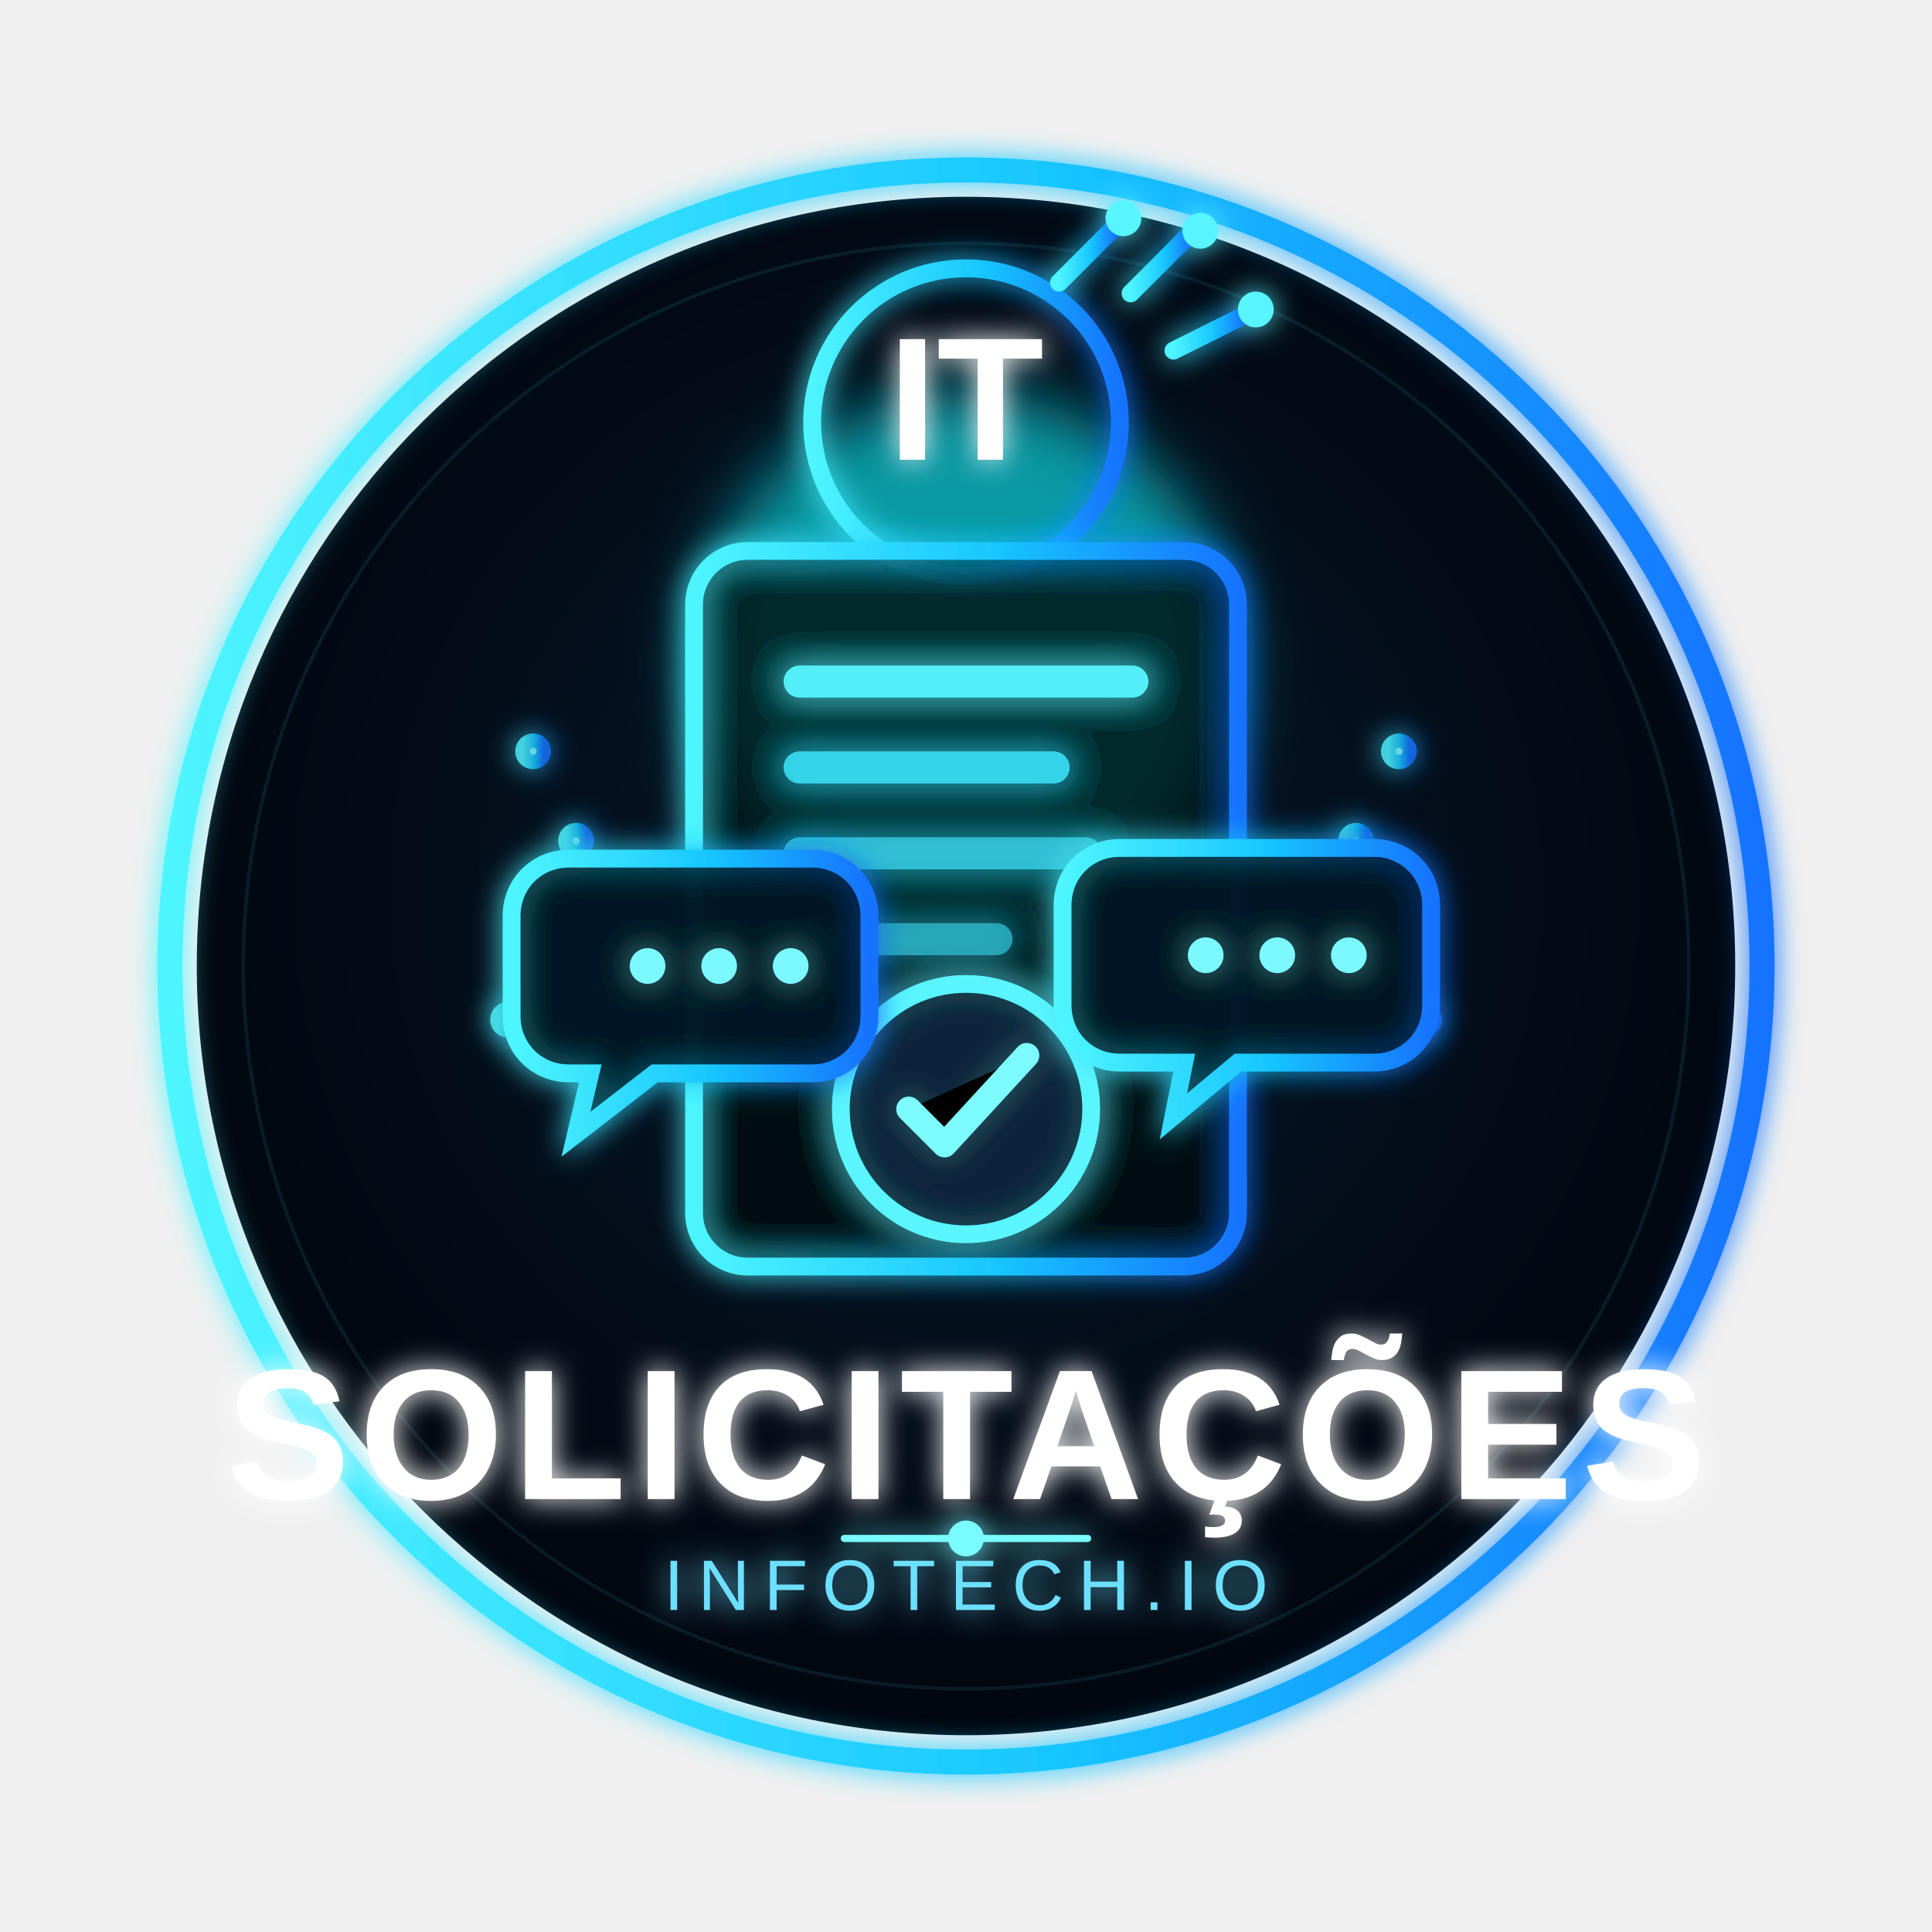
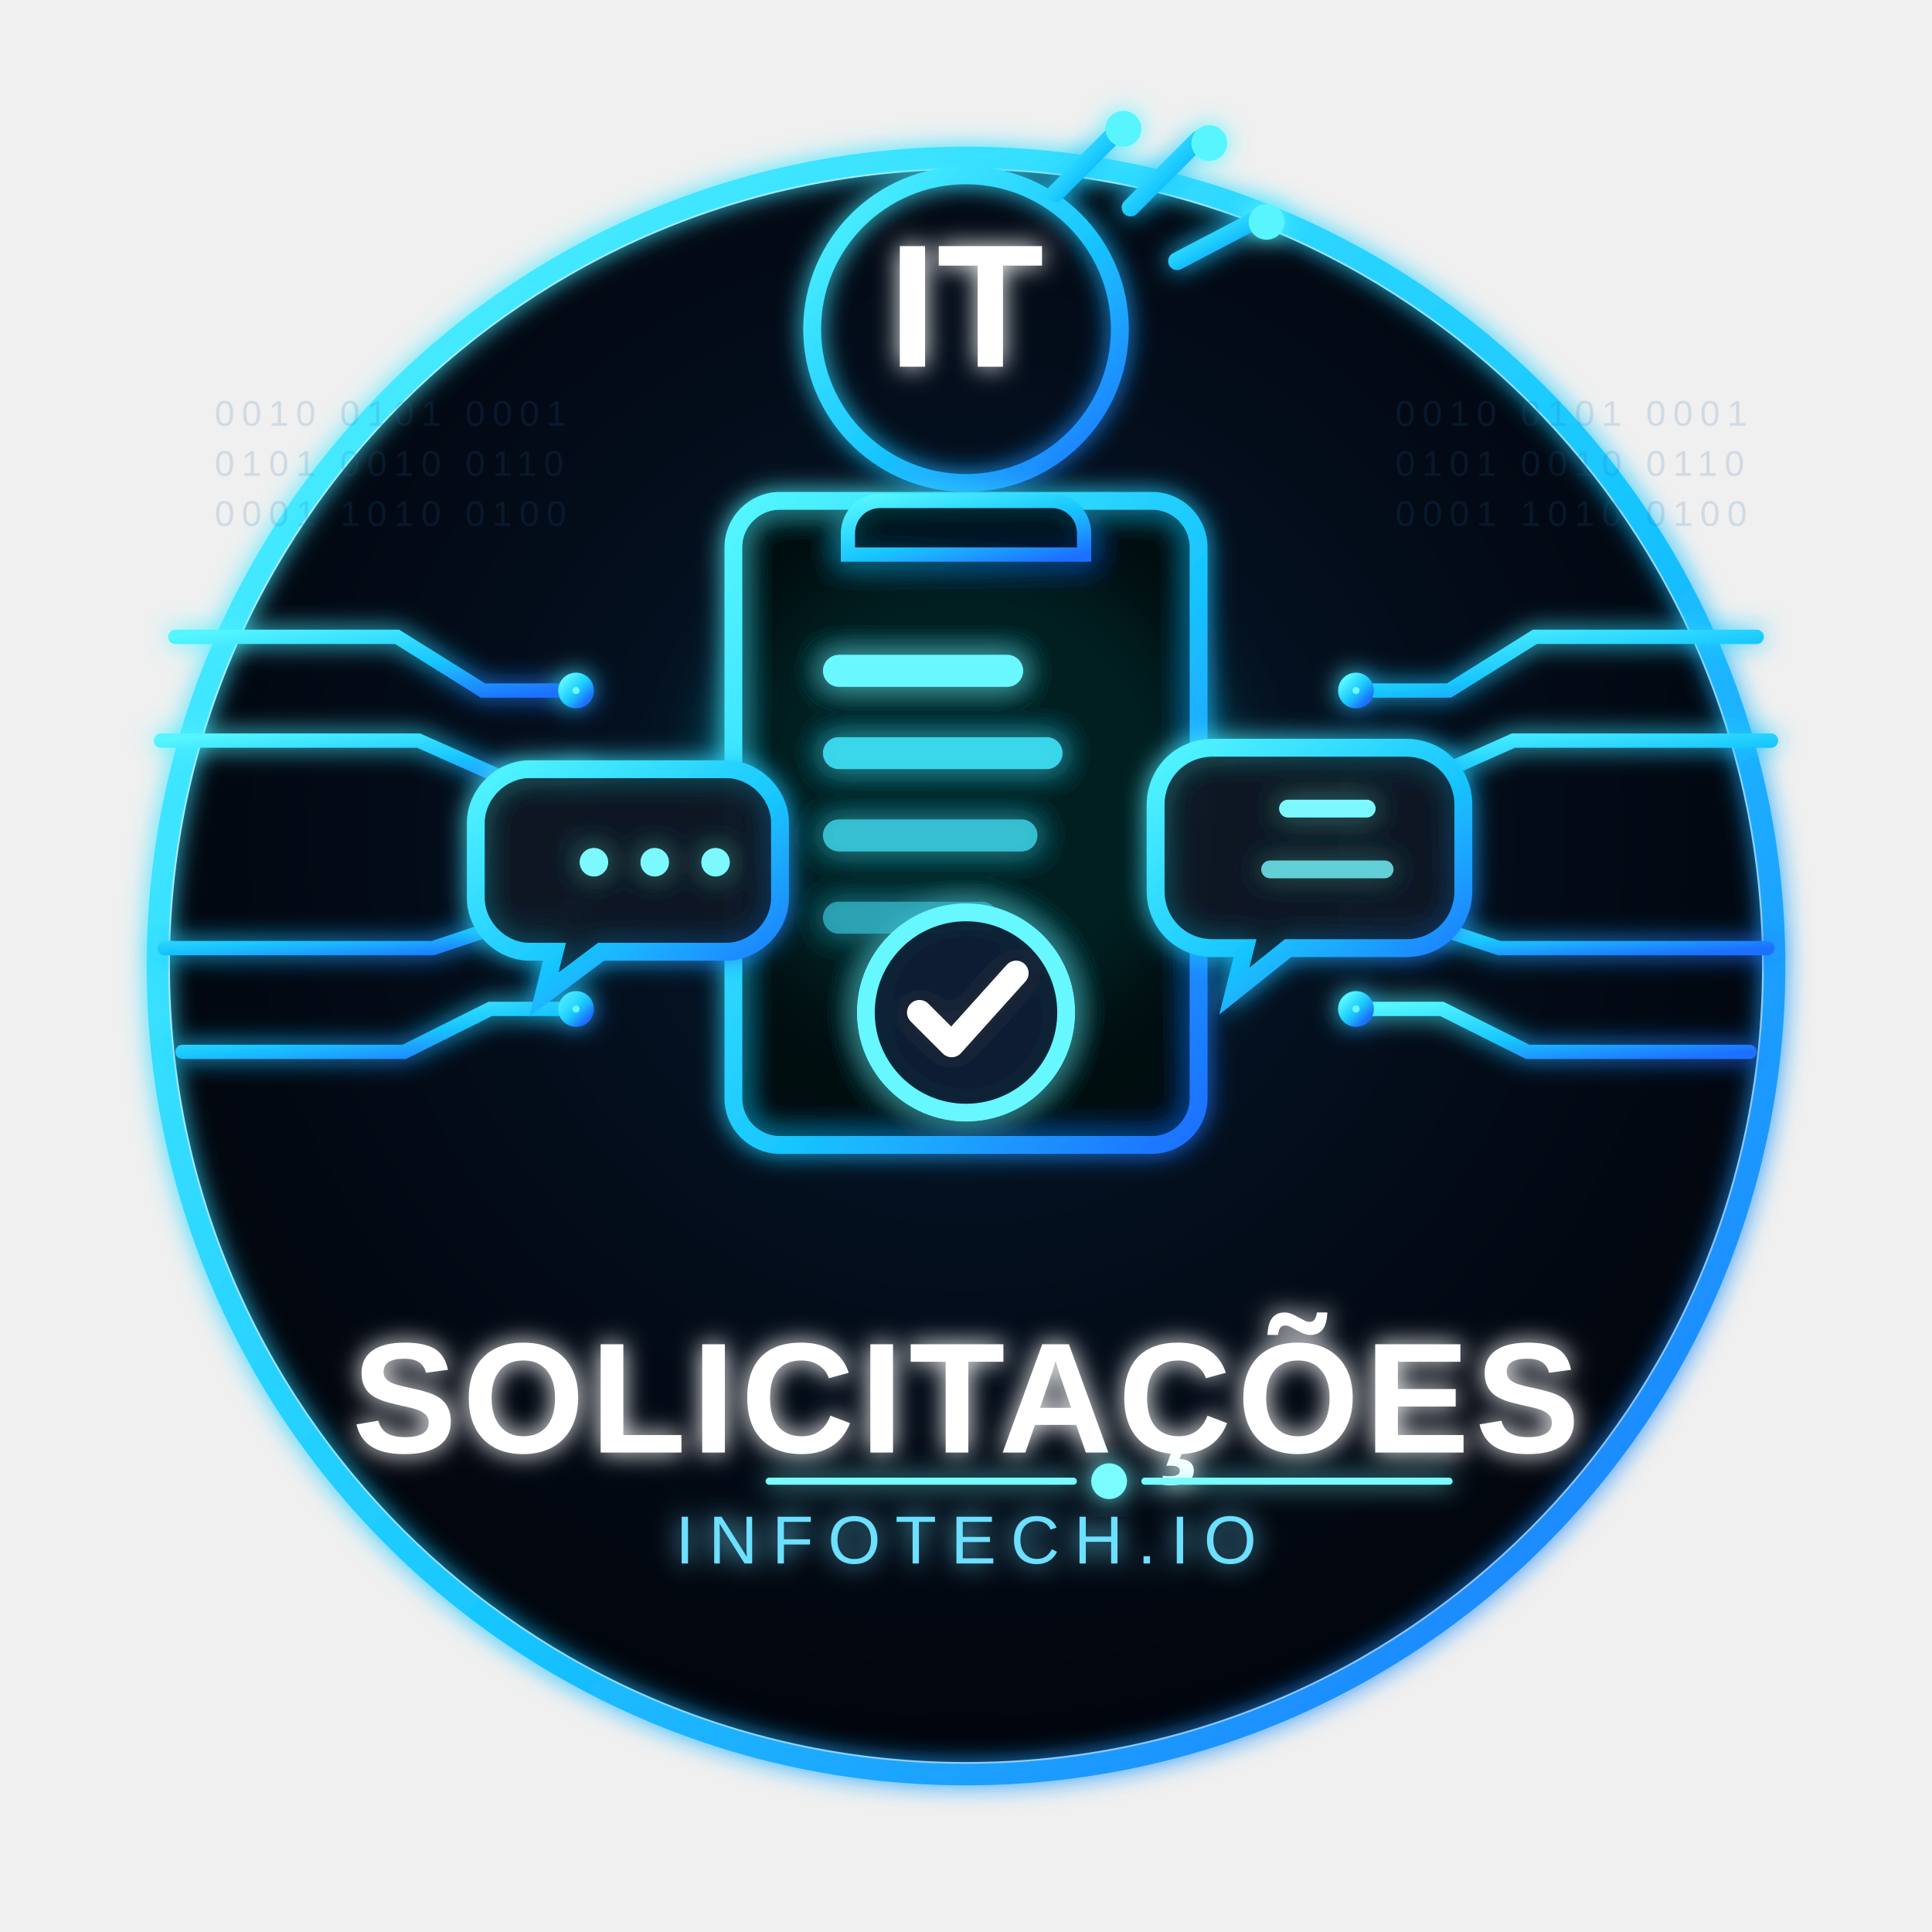
<svg xmlns="http://www.w3.org/2000/svg" viewBox="0 0 1080 1080" role="img" aria-labelledby="title desc">
  <defs>
-     <radialGradient id="bg" cx="50%" cy="45%" r="58%">
-       <stop offset="0%" stop-color="#07192d" />
-       <stop offset="62%" stop-color="#030c18" />
-       <stop offset="100%" stop-color="#01050d" />
+     <radialGradient id="bg" cx="50%" cy="42%" r="62%">
+       <stop offset="0%" stop-color="#06192d" />
+       <stop offset="58%" stop-color="#030b17" />
+       <stop offset="100%" stop-color="#01040b" />
    </radialGradient>
-     <linearGradient id="cyan" x1="0" x2="1">
-       <stop offset="0%" stop-color="#4ef5ff" />
+     <linearGradient id="cyan" x1="0" y1="0" x2="1" y2="1">
+       <stop offset="0%" stop-color="#54f6ff" />
      <stop offset="55%" stop-color="#19c7ff" />
-       <stop offset="100%" stop-color="#1673ff" />
+       <stop offset="100%" stop-color="#1d6fff" />
    </linearGradient>
    <filter id="glow" x="-50%" y="-50%" width="200%" height="200%">
-       <feGaussianBlur stdDeviation="8" result="blur" />
+       <feGaussianBlur stdDeviation="7" result="blur" />
      <feMerge>
        <feMergeNode in="blur" />
        <feMergeNode in="SourceGraphic" />
      </feMerge>
    </filter>
    <filter id="softGlow" x="-50%" y="-50%" width="200%" height="200%">
      <feGaussianBlur stdDeviation="18" result="blur" />
-       <feColorMatrix in="blur" type="matrix" values="1 0 0 0 0  0 1 0 0 0.85  0 0 1 0 1  0 0 0 1 0" />
+       <feColorMatrix in="blur" type="matrix" values="1 0 0 0 0  0 1 0 0 0.86  0 0 1 0 1  0 0 0 1 0" />
    </filter>
  </defs>
-   <circle cx="540" cy="540" r="430" fill="url(#bg)" />
-   <circle cx="540" cy="540" r="445" fill="none" stroke="url(#cyan)" stroke-width="14" filter="url(#glow)" />
-   <circle cx="540" cy="540" r="404" fill="none" stroke="rgba(78,245,255,.25)" stroke-width="2" opacity="0.35" />
-   <g filter="url(#softGlow)" opacity="0.6">
-     <circle cx="540" cy="370" r="150" fill="#0f4a7b" />
+   <circle cx="540" cy="540" r="445" fill="url(#bg)" />
+   <circle cx="540" cy="540" r="452" fill="none" stroke="url(#cyan)" stroke-width="12" filter="url(#glow)" />
+   <g opacity="0.16" fill="#1d63a8" font-family="Arial, Helvetica, sans-serif" font-size="20" letter-spacing="4">
+     <text x="120" y="238">0010 0101 0001</text>
+     <text x="120" y="266">0101 0010 0110</text>
+     <text x="120" y="294">0001 1010 0100</text>
+     <text x="780" y="238">0010 0101 0001</text>
+     <text x="780" y="266">0101 0010 0110</text>
+     <text x="780" y="294">0001 1010 0100</text>
  </g>
-   <g stroke="url(#cyan)" stroke-width="8" stroke-linecap="round" fill="none" filter="url(#glow)" opacity="0.85">
-     <path d="M148 420h128" />
-     <path d="M128 470h170" />
-     <path d="M144 520h120" />
-     <path d="M138 570h178" />
-     <path d="M162 620h110" />
-     <path d="M932 420H804" />
-     <path d="M952 470H782" />
-     <path d="M936 520H816" />
-     <path d="M942 570H764" />
-     <path d="M918 620H808" />
-     <circle cx="298" cy="420" r="6" fill="#77f9ff" />
-     <circle cx="322" cy="470" r="6" fill="#77f9ff" />
-     <circle cx="284" cy="570" r="6" fill="#77f9ff" />
-     <circle cx="782" cy="420" r="6" fill="#77f9ff" />
-     <circle cx="758" cy="470" r="6" fill="#77f9ff" />
-     <circle cx="796" cy="570" r="6" fill="#77f9ff" />
+   <g stroke="url(#cyan)" stroke-width="8" stroke-linecap="round" fill="none" filter="url(#glow)">
+     <path d="M98 356h124l48 30h52" />
+     <path d="M90 414h144l54 24h34" />
+     <path d="M96 472h120l72 0h34" />
+     <path d="M92 530h150l54-18h26" />
+     <path d="M102 588h124l48-24h48" />
+     <path d="M982 356H858l-48 30h-52" />
+     <path d="M990 414H846l-54 24h-34" />
+     <path d="M984 472H864l-72 0h-34" />
+     <path d="M988 530H838l-54-18h-26" />
+     <path d="M978 588H854l-48-24h-48" />
+     <circle cx="322" cy="386" r="6" fill="#6cf8ff" />
+     <circle cx="322" cy="438" r="6" fill="#6cf8ff" />
+     <circle cx="322" cy="472" r="6" fill="#6cf8ff" />
+     <circle cx="322" cy="512" r="6" fill="#6cf8ff" />
+     <circle cx="322" cy="564" r="6" fill="#6cf8ff" />
+     <circle cx="758" cy="386" r="6" fill="#6cf8ff" />
+     <circle cx="758" cy="438" r="6" fill="#6cf8ff" />
+     <circle cx="758" cy="472" r="6" fill="#6cf8ff" />
+     <circle cx="758" cy="512" r="6" fill="#6cf8ff" />
+     <circle cx="758" cy="564" r="6" fill="#6cf8ff" />
  </g>
  <g filter="url(#glow)">
-     <circle cx="540" cy="236" r="86" fill="none" stroke="url(#cyan)" stroke-width="10" />
-     <text x="540" y="257" text-anchor="middle" font-family="Arial, Helvetica, sans-serif" font-size="98" font-weight="700" fill="#ffffff">IT</text>
-     <path d="M592 158l32-32" stroke="url(#cyan)" stroke-width="10" stroke-linecap="round" />
-     <path d="M632 164l34-34" stroke="url(#cyan)" stroke-width="10" stroke-linecap="round" />
-     <path d="M656 196l40-20" stroke="url(#cyan)" stroke-width="10" stroke-linecap="round" />
-     <circle cx="628" cy="122" r="10" fill="#59f5ff" />
-     <circle cx="671" cy="129" r="10" fill="#59f5ff" />
-     <circle cx="702" cy="173" r="10" fill="#59f5ff" />
+     <circle cx="540" cy="184" r="86" fill="none" stroke="url(#cyan)" stroke-width="10" />
+     <text x="540" y="205" text-anchor="middle" font-family="Arial, Helvetica, sans-serif" font-size="98" font-weight="700" fill="#ffffff">IT</text>
+     <path d="M590 108l34-34" stroke="url(#cyan)" stroke-width="10" stroke-linecap="round" />
+     <path d="M632 116l38-38" stroke="url(#cyan)" stroke-width="10" stroke-linecap="round" />
+     <path d="M658 146l42-22" stroke="url(#cyan)" stroke-width="10" stroke-linecap="round" />
+     <circle cx="628" cy="72" r="10" fill="#59f5ff" />
+     <circle cx="676" cy="80" r="10" fill="#59f5ff" />
+     <circle cx="708" cy="124" r="10" fill="#59f5ff" />
+   </g>
+   <g filter="url(#softGlow)" opacity="0.5">
+     <circle cx="540" cy="442" r="138" fill="#0d416d" />
  </g>
  <g filter="url(#glow)">
-     <rect x="388" y="308" width="304" height="400" rx="30" fill="rgba(3,10,20,0.55)" stroke="url(#cyan)" stroke-width="10" />
-     <rect x="438" y="372" width="204" height="18" rx="9" fill="#55f4ff" opacity="0.95" />
-     <rect x="438" y="420" width="160" height="18" rx="9" fill="#3ce9ff" opacity="0.85" />
-     <rect x="438" y="468" width="178" height="18" rx="9" fill="#3ce9ff" opacity="0.72" />
-     <rect x="438" y="516" width="128" height="18" rx="9" fill="#3ce9ff" opacity="0.60" />
-     <circle cx="540" cy="620" r="70" fill="rgba(12,40,63,0.82)" stroke="#5af5ff" stroke-width="10" />
-     <path d="M508 620l20 20 46-50" stroke="#7dfbff" stroke-width="14" stroke-linecap="round" stroke-linejoin="round" />
+     <rect x="410" y="280" width="260" height="360" rx="26" fill="rgba(3,10,20,.62)" stroke="url(#cyan)" stroke-width="10" />
+     <path d="M492 280h96a18 18 0 0 1 18 18v12h-132v-12a18 18 0 0 1 18-18z" fill="rgba(3,10,20,.82)" stroke="url(#cyan)" stroke-width="8" />
+     <rect x="460" y="366" width="112" height="18" rx="9" fill="#69f8ff" />
+     <rect x="460" y="412" width="134" height="18" rx="9" fill="#43e9ff" opacity="0.88" />
+     <rect x="460" y="458" width="120" height="18" rx="9" fill="#43e9ff" opacity="0.74" />
+     <rect x="460" y="504" width="98" height="18" rx="9" fill="#43e9ff" opacity="0.58" />
+     <circle cx="540" cy="566" r="56" fill="rgba(10,30,50,.96)" stroke="#66f7ff" stroke-width="10" />
+     <path d="M514 566l18 18 36-40" stroke="#ffffff" stroke-width="14" stroke-linecap="round" stroke-linejoin="round" fill="none" />
  </g>
  <g filter="url(#glow)">
-     <path d="M318 480h136c18 0 32 14 32 32v56c0 18-14 32-32 32h-88l-44 34 8-34h-12c-18 0-32-14-32-32v-56c0-18 14-32 32-32z" fill="rgba(7,21,38,.85)" stroke="url(#cyan)" stroke-width="10" />
-     <circle cx="362" cy="540" r="10" fill="#7bf9ff" />
-     <circle cx="402" cy="540" r="10" fill="#7bf9ff" />
-     <circle cx="442" cy="540" r="10" fill="#7bf9ff" />
+     <path d="M296 430h110c16 0 30 14 30 30v42c0 16-14 30-30 30h-70l-32 24 6-24h-14c-16 0-30-14-30-30v-42c0-16 14-30 30-30z" fill="rgba(7,21,38,.88)" stroke="url(#cyan)" stroke-width="10" />
+     <circle cx="332" cy="482" r="8" fill="#7bf9ff" />
+     <circle cx="366" cy="482" r="8" fill="#7bf9ff" />
+     <circle cx="400" cy="482" r="8" fill="#7bf9ff" />
  </g>
  <g filter="url(#glow)">
-     <path d="M626 474h142c18 0 32 14 32 32v56c0 18-14 32-32 32h-76l-36 30 6-30h-36c-18 0-32-14-32-32v-56c0-18 14-32 32-32z" fill="rgba(7,21,38,.85)" stroke="url(#cyan)" stroke-width="10" />
-     <circle cx="674" cy="534" r="10" fill="#7bf9ff" />
-     <circle cx="714" cy="534" r="10" fill="#7bf9ff" />
-     <circle cx="754" cy="534" r="10" fill="#7bf9ff" />
+     <path d="M678 418h108c18 0 32 14 32 32v48c0 18-14 32-32 32h-66l-30 24 6-24h-18c-18 0-32-14-32-32v-48c0-18 14-32 32-32z" fill="rgba(7,21,38,.88)" stroke="url(#cyan)" stroke-width="10" />
+     <path d="M720 452h44" stroke="#7bf9ff" stroke-width="10" stroke-linecap="round" />
+     <path d="M710 486h64" stroke="#7bf9ff" stroke-width="10" stroke-linecap="round" opacity="0.8" />
  </g>
  <g fill="#ffffff" font-family="Arial, Helvetica, sans-serif" text-anchor="middle" filter="url(#glow)">
-     <text x="540" y="838" font-size="104" font-weight="700" letter-spacing="5">SOLICITAÇÕES</text>
-     <text x="540" y="900" font-size="40" letter-spacing="8" fill="#6ddfff">INFOTECH.IO</text>
+     <text x="540" y="812" font-size="88" font-weight="700" letter-spacing="3">SOLICITAÇÕES</text>
+     <text x="540" y="874" font-size="38" letter-spacing="8" fill="#6ddfff">INFOTECH.IO</text>
  </g>
  <g filter="url(#glow)">
-     <rect x="470" y="858" width="140" height="4" rx="2" fill="#79fbff" />
-     <circle cx="540" cy="860" r="10" fill="#79fbff" />
+     <path d="M430 828h170" stroke="#79fbff" stroke-width="4" stroke-linecap="round" />
+     <path d="M640 828h170" stroke="#79fbff" stroke-width="4" stroke-linecap="round" />
+     <circle cx="620" cy="828" r="10" fill="#79fbff" />
  </g>
</svg>
